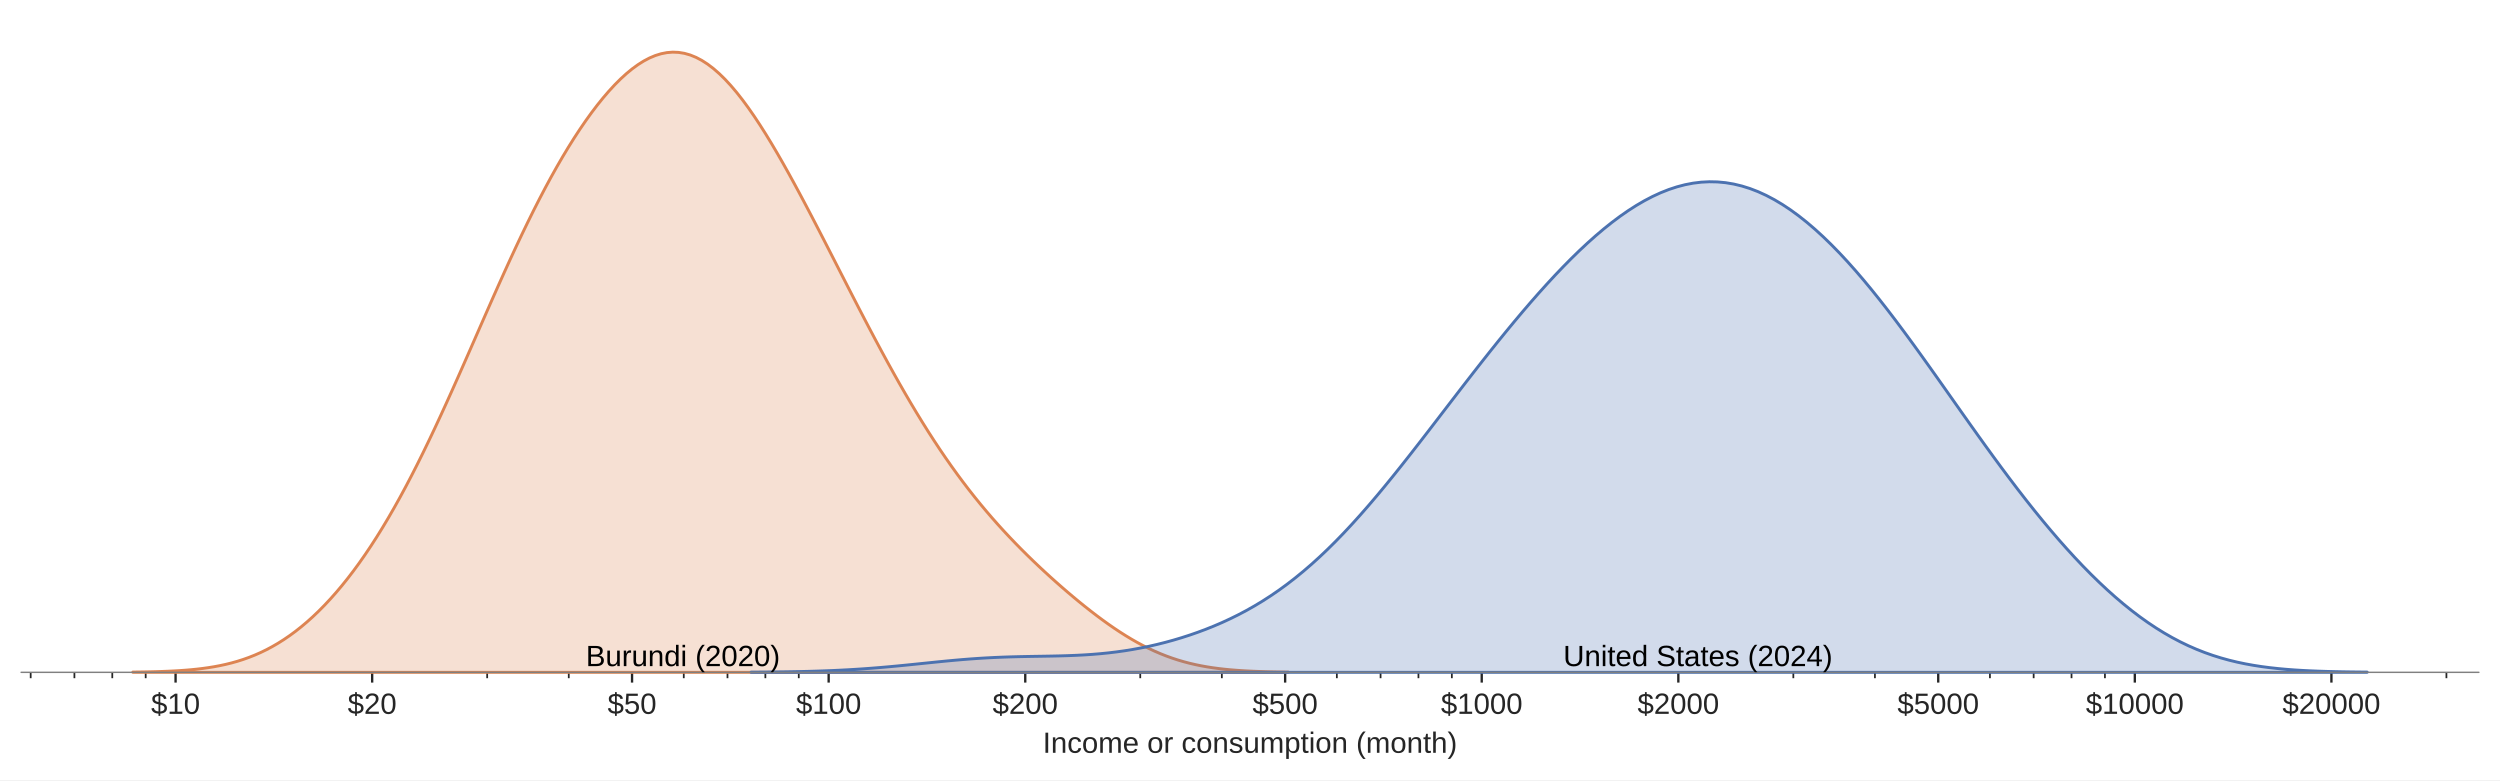
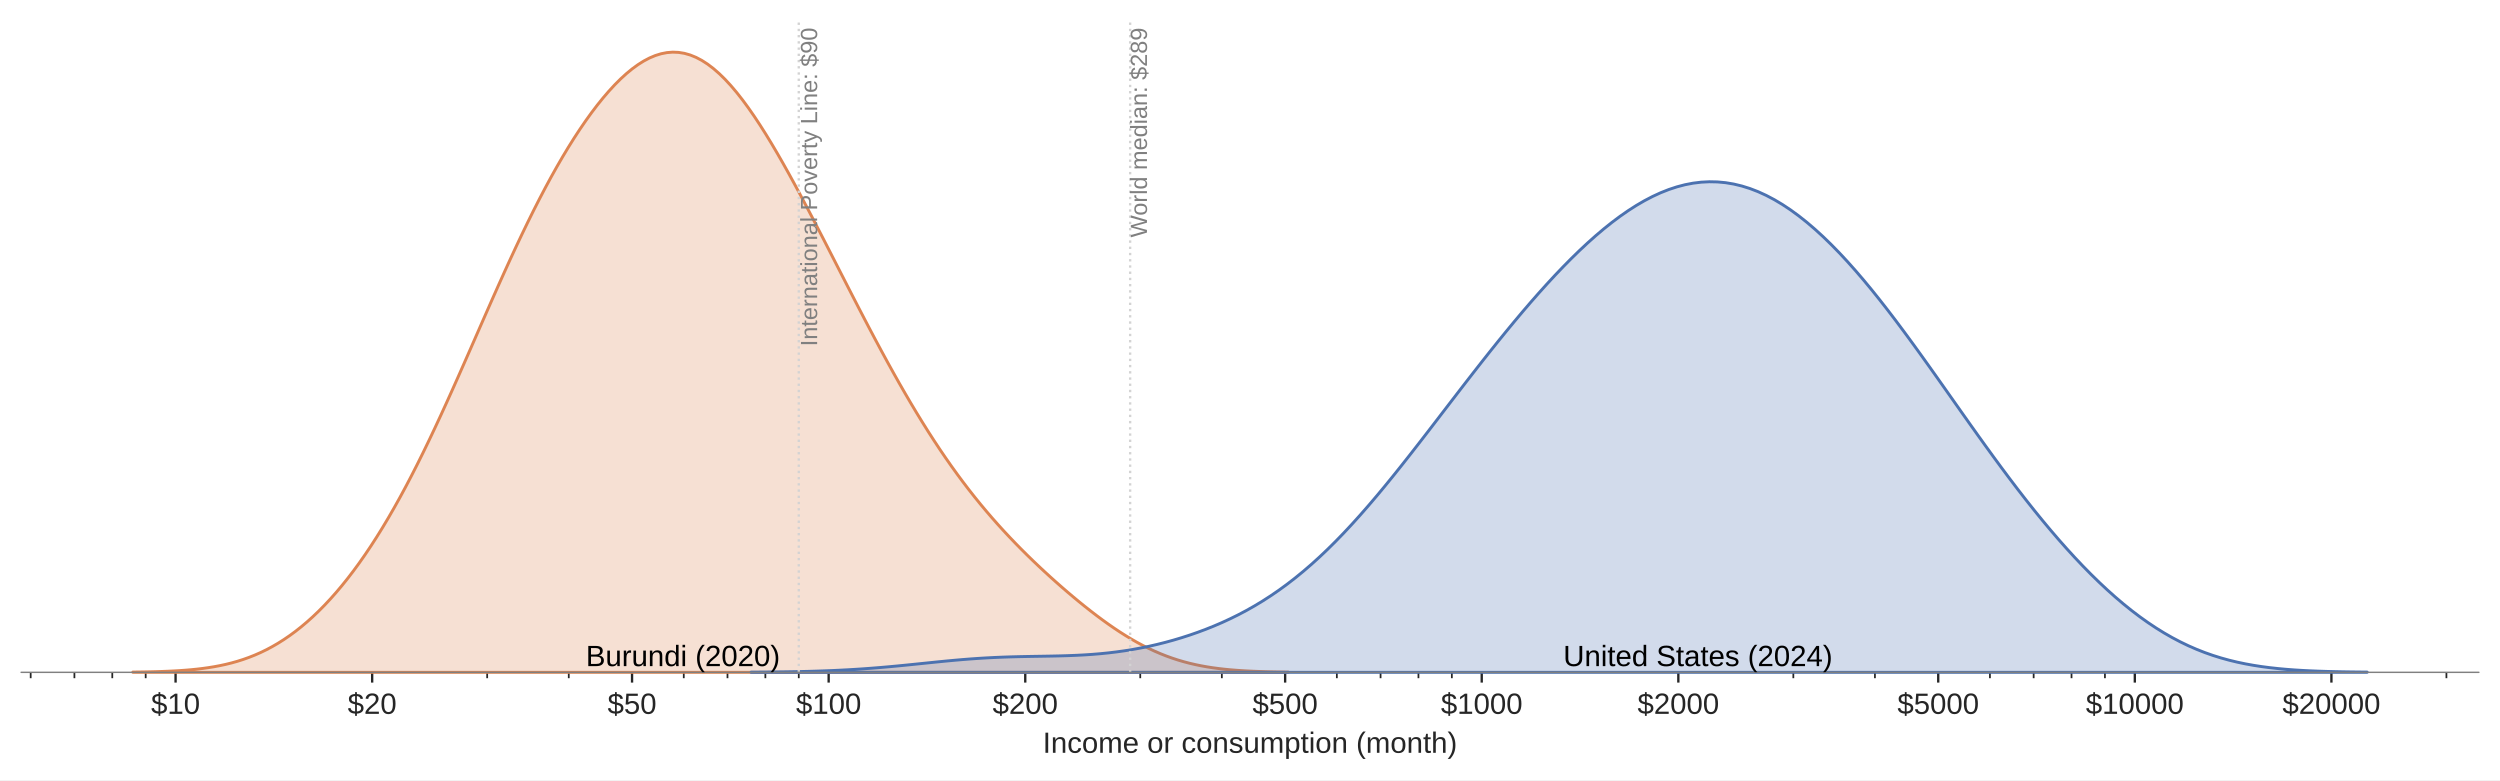
<svg xmlns="http://www.w3.org/2000/svg" xmlns:xlink="http://www.w3.org/1999/xlink" width="851.4pt" height="265.69pt" viewBox="0 0 851.4 265.69" version="1.1">
  <defs>
    <style type="text/css">*{stroke-linejoin: round; stroke-linecap: butt}</style>
  </defs>
  <g id="figure_1">
    <g id="patch_1">
      <path d="M 0 265.69  L 851.4 265.69  L 851.4 0  L 0 0  z " style="fill: #ffffff" />
    </g>
    <g id="axes_1">
      <g id="patch_2">
        <path d="M 7.2 228.96  L 844.2 228.96  L 844.2 7.2  L 7.2 7.2  z " style="fill: #ffffff" />
      </g>
      <g id="matplotlib.axis_1">
        <g id="xtick_1">
          <g id="line2d_1">
            <defs>
-               <path id="md39ff941b6" d="M 0 0  L 0 3.5  " style="stroke: #262626; stroke-width: 0.8" />
+               <path id="m58063a7d29" d="M 0 0  L 0 3.5  " style="stroke: #262626; stroke-width: 0.8" />
            </defs>
            <g>
-               <use xlink:href="#md39ff941b6" x="59.793" y="228.96" style="fill: #262626; stroke: #262626; stroke-width: 0.8" />
+               <use xlink:href="#m58063a7d29" x="59.793" y="228.96" style="fill: #262626; stroke: #262626; stroke-width: 0.8" />
            </g>
          </g>
          <g id="text_1">
            <text style="font-size: 10px; font-family: 'Arial', 'DejaVu Sans', 'Liberation Sans', 'Bitstream Vera Sans', sans-serif; text-anchor: middle; fill: #262626" x="59.793" y="243.118" transform="rotate(-0 59.79283 243.1178)">$10</text>
          </g>
        </g>
        <g id="xtick_2">
          <g id="line2d_2">
            <g>
-               <use xlink:href="#md39ff941b6" x="126.746" y="228.96" style="fill: #262626; stroke: #262626; stroke-width: 0.8" />
+               <use xlink:href="#m58063a7d29" x="126.746" y="228.96" style="fill: #262626; stroke: #262626; stroke-width: 0.8" />
            </g>
          </g>
          <g id="text_2">
            <text style="font-size: 10px; font-family: 'Arial', 'DejaVu Sans', 'Liberation Sans', 'Bitstream Vera Sans', sans-serif; text-anchor: middle; fill: #262626" x="126.746" y="243.118" transform="rotate(-0 126.746 243.1178)">$20</text>
          </g>
        </g>
        <g id="xtick_3">
          <g id="line2d_3">
            <g>
-               <use xlink:href="#md39ff941b6" x="215.253" y="228.96" style="fill: #262626; stroke: #262626; stroke-width: 0.8" />
+               <use xlink:href="#m58063a7d29" x="215.253" y="228.96" style="fill: #262626; stroke: #262626; stroke-width: 0.8" />
            </g>
          </g>
          <g id="text_3">
            <text style="font-size: 10px; font-family: 'Arial', 'DejaVu Sans', 'Liberation Sans', 'Bitstream Vera Sans', sans-serif; text-anchor: middle; fill: #262626" x="215.253" y="243.118" transform="rotate(-0 215.2532 243.1178)">$50</text>
          </g>
        </g>
        <g id="xtick_4">
          <g id="line2d_4">
            <g>
-               <use xlink:href="#md39ff941b6" x="282.206" y="228.96" style="fill: #262626; stroke: #262626; stroke-width: 0.8" />
+               <use xlink:href="#m58063a7d29" x="282.206" y="228.96" style="fill: #262626; stroke: #262626; stroke-width: 0.8" />
            </g>
          </g>
          <g id="text_4">
            <text style="font-size: 10px; font-family: 'Arial', 'DejaVu Sans', 'Liberation Sans', 'Bitstream Vera Sans', sans-serif; text-anchor: middle; fill: #262626" x="282.206" y="243.118" transform="rotate(-0 282.2064 243.1178)">$100</text>
          </g>
        </g>
        <g id="xtick_5">
          <g id="line2d_5">
            <g>
-               <use xlink:href="#md39ff941b6" x="349.16" y="228.96" style="fill: #262626; stroke: #262626; stroke-width: 0.8" />
+               <use xlink:href="#m58063a7d29" x="349.16" y="228.96" style="fill: #262626; stroke: #262626; stroke-width: 0.8" />
            </g>
          </g>
          <g id="text_5">
            <text style="font-size: 10px; font-family: 'Arial', 'DejaVu Sans', 'Liberation Sans', 'Bitstream Vera Sans', sans-serif; text-anchor: middle; fill: #262626" x="349.16" y="243.118" transform="rotate(-0 349.1595 243.1178)">$200</text>
          </g>
        </g>
        <g id="xtick_6">
          <g id="line2d_6">
            <g>
-               <use xlink:href="#md39ff941b6" x="437.667" y="228.96" style="fill: #262626; stroke: #262626; stroke-width: 0.8" />
+               <use xlink:href="#m58063a7d29" x="437.667" y="228.96" style="fill: #262626; stroke: #262626; stroke-width: 0.8" />
            </g>
          </g>
          <g id="text_6">
            <text style="font-size: 10px; font-family: 'Arial', 'DejaVu Sans', 'Liberation Sans', 'Bitstream Vera Sans', sans-serif; text-anchor: middle; fill: #262626" x="437.667" y="243.118" transform="rotate(-0 437.6668 243.1178)">$500</text>
          </g>
        </g>
        <g id="xtick_7">
          <g id="line2d_7">
            <g>
-               <use xlink:href="#md39ff941b6" x="504.62" y="228.96" style="fill: #262626; stroke: #262626; stroke-width: 0.8" />
+               <use xlink:href="#m58063a7d29" x="504.62" y="228.96" style="fill: #262626; stroke: #262626; stroke-width: 0.8" />
            </g>
          </g>
          <g id="text_7">
            <text style="font-size: 10px; font-family: 'Arial', 'DejaVu Sans', 'Liberation Sans', 'Bitstream Vera Sans', sans-serif; text-anchor: middle; fill: #262626" x="504.62" y="243.118" transform="rotate(-0 504.6199 243.1178)">$1000</text>
          </g>
        </g>
        <g id="xtick_8">
          <g id="line2d_8">
            <g>
-               <use xlink:href="#md39ff941b6" x="571.573" y="228.96" style="fill: #262626; stroke: #262626; stroke-width: 0.8" />
+               <use xlink:href="#m58063a7d29" x="571.573" y="228.96" style="fill: #262626; stroke: #262626; stroke-width: 0.8" />
            </g>
          </g>
          <g id="text_8">
            <text style="font-size: 10px; font-family: 'Arial', 'DejaVu Sans', 'Liberation Sans', 'Bitstream Vera Sans', sans-serif; text-anchor: middle; fill: #262626" x="571.573" y="243.118" transform="rotate(-0 571.5731 243.1178)">$2000</text>
          </g>
        </g>
        <g id="xtick_9">
          <g id="line2d_9">
            <g>
-               <use xlink:href="#md39ff941b6" x="660.08" y="228.96" style="fill: #262626; stroke: #262626; stroke-width: 0.8" />
+               <use xlink:href="#m58063a7d29" x="660.08" y="228.96" style="fill: #262626; stroke: #262626; stroke-width: 0.8" />
            </g>
          </g>
          <g id="text_9">
            <text style="font-size: 10px; font-family: 'Arial', 'DejaVu Sans', 'Liberation Sans', 'Bitstream Vera Sans', sans-serif; text-anchor: middle; fill: #262626" x="660.08" y="243.118" transform="rotate(-0 660.0803 243.1178)">$5000</text>
          </g>
        </g>
        <g id="xtick_10">
          <g id="line2d_10">
            <g>
-               <use xlink:href="#md39ff941b6" x="727.033" y="228.96" style="fill: #262626; stroke: #262626; stroke-width: 0.8" />
+               <use xlink:href="#m58063a7d29" x="727.033" y="228.96" style="fill: #262626; stroke: #262626; stroke-width: 0.8" />
            </g>
          </g>
          <g id="text_10">
            <text style="font-size: 10px; font-family: 'Arial', 'DejaVu Sans', 'Liberation Sans', 'Bitstream Vera Sans', sans-serif; text-anchor: middle; fill: #262626" x="727.033" y="243.118" transform="rotate(-0 727.0335 243.1178)">$10000</text>
          </g>
        </g>
        <g id="xtick_11">
          <g id="line2d_11">
            <g>
-               <use xlink:href="#md39ff941b6" x="793.987" y="228.96" style="fill: #262626; stroke: #262626; stroke-width: 0.8" />
+               <use xlink:href="#m58063a7d29" x="793.987" y="228.96" style="fill: #262626; stroke: #262626; stroke-width: 0.8" />
            </g>
          </g>
          <g id="text_11">
            <text style="font-size: 10px; font-family: 'Arial', 'DejaVu Sans', 'Liberation Sans', 'Bitstream Vera Sans', sans-serif; text-anchor: middle; fill: #262626" x="793.987" y="243.118" transform="rotate(-0 793.9866 243.1178)">$20000</text>
          </g>
        </g>
        <g id="xtick_12">
          <g id="line2d_12">
            <defs>
-               <path id="mc17fba35e1" d="M 0 0  L 0 2  " style="stroke: #262626; stroke-width: 0.6" />
+               <path id="m26f37b3f84" d="M 0 0  L 0 2  " style="stroke: #262626; stroke-width: 0.6" />
            </defs>
            <g>
-               <use xlink:href="#mc17fba35e1" x="10.451" y="228.96" style="fill: #262626; stroke: #262626; stroke-width: 0.6" />
+               <use xlink:href="#m26f37b3f84" x="10.451" y="228.96" style="fill: #262626; stroke: #262626; stroke-width: 0.6" />
            </g>
          </g>
        </g>
        <g id="xtick_13">
          <g id="line2d_13">
            <g>
-               <use xlink:href="#mc17fba35e1" x="25.341" y="228.96" style="fill: #262626; stroke: #262626; stroke-width: 0.6" />
+               <use xlink:href="#m26f37b3f84" x="25.341" y="228.96" style="fill: #262626; stroke: #262626; stroke-width: 0.6" />
            </g>
          </g>
        </g>
        <g id="xtick_14">
          <g id="line2d_14">
            <g>
-               <use xlink:href="#mc17fba35e1" x="38.239" y="228.96" style="fill: #262626; stroke: #262626; stroke-width: 0.6" />
+               <use xlink:href="#m26f37b3f84" x="38.239" y="228.96" style="fill: #262626; stroke: #262626; stroke-width: 0.6" />
            </g>
          </g>
        </g>
        <g id="xtick_15">
          <g id="line2d_15">
            <g>
-               <use xlink:href="#mc17fba35e1" x="49.616" y="228.96" style="fill: #262626; stroke: #262626; stroke-width: 0.6" />
+               <use xlink:href="#m26f37b3f84" x="49.616" y="228.96" style="fill: #262626; stroke: #262626; stroke-width: 0.6" />
            </g>
          </g>
        </g>
        <g id="xtick_16">
          <g id="line2d_16">
            <g>
-               <use xlink:href="#mc17fba35e1" x="165.911" y="228.96" style="fill: #262626; stroke: #262626; stroke-width: 0.6" />
+               <use xlink:href="#m26f37b3f84" x="165.911" y="228.96" style="fill: #262626; stroke: #262626; stroke-width: 0.6" />
            </g>
          </g>
        </g>
        <g id="xtick_17">
          <g id="line2d_17">
            <g>
-               <use xlink:href="#mc17fba35e1" x="193.699" y="228.96" style="fill: #262626; stroke: #262626; stroke-width: 0.6" />
+               <use xlink:href="#m26f37b3f84" x="193.699" y="228.96" style="fill: #262626; stroke: #262626; stroke-width: 0.6" />
            </g>
          </g>
        </g>
        <g id="xtick_18">
          <g id="line2d_18">
            <g>
-               <use xlink:href="#mc17fba35e1" x="232.864" y="228.96" style="fill: #262626; stroke: #262626; stroke-width: 0.6" />
+               <use xlink:href="#m26f37b3f84" x="232.864" y="228.96" style="fill: #262626; stroke: #262626; stroke-width: 0.6" />
            </g>
          </g>
        </g>
        <g id="xtick_19">
          <g id="line2d_19">
            <g>
-               <use xlink:href="#mc17fba35e1" x="247.754" y="228.96" style="fill: #262626; stroke: #262626; stroke-width: 0.6" />
+               <use xlink:href="#m26f37b3f84" x="247.754" y="228.96" style="fill: #262626; stroke: #262626; stroke-width: 0.6" />
            </g>
          </g>
        </g>
        <g id="xtick_20">
          <g id="line2d_20">
            <g>
-               <use xlink:href="#mc17fba35e1" x="260.652" y="228.96" style="fill: #262626; stroke: #262626; stroke-width: 0.6" />
+               <use xlink:href="#m26f37b3f84" x="260.652" y="228.96" style="fill: #262626; stroke: #262626; stroke-width: 0.6" />
            </g>
          </g>
        </g>
        <g id="xtick_21">
          <g id="line2d_21">
            <g>
-               <use xlink:href="#mc17fba35e1" x="272.029" y="228.96" style="fill: #262626; stroke: #262626; stroke-width: 0.6" />
+               <use xlink:href="#m26f37b3f84" x="272.029" y="228.96" style="fill: #262626; stroke: #262626; stroke-width: 0.6" />
            </g>
          </g>
        </g>
        <g id="xtick_22">
          <g id="line2d_22">
            <g>
-               <use xlink:href="#mc17fba35e1" x="388.325" y="228.96" style="fill: #262626; stroke: #262626; stroke-width: 0.6" />
+               <use xlink:href="#m26f37b3f84" x="388.325" y="228.96" style="fill: #262626; stroke: #262626; stroke-width: 0.6" />
            </g>
          </g>
        </g>
        <g id="xtick_23">
          <g id="line2d_23">
            <g>
-               <use xlink:href="#mc17fba35e1" x="416.113" y="228.96" style="fill: #262626; stroke: #262626; stroke-width: 0.6" />
+               <use xlink:href="#m26f37b3f84" x="416.113" y="228.96" style="fill: #262626; stroke: #262626; stroke-width: 0.6" />
            </g>
          </g>
        </g>
        <g id="xtick_24">
          <g id="line2d_24">
            <g>
-               <use xlink:href="#mc17fba35e1" x="455.278" y="228.96" style="fill: #262626; stroke: #262626; stroke-width: 0.6" />
+               <use xlink:href="#m26f37b3f84" x="455.278" y="228.96" style="fill: #262626; stroke: #262626; stroke-width: 0.6" />
            </g>
          </g>
        </g>
        <g id="xtick_25">
          <g id="line2d_25">
            <g>
-               <use xlink:href="#mc17fba35e1" x="470.168" y="228.96" style="fill: #262626; stroke: #262626; stroke-width: 0.6" />
+               <use xlink:href="#m26f37b3f84" x="470.168" y="228.96" style="fill: #262626; stroke: #262626; stroke-width: 0.6" />
            </g>
          </g>
        </g>
        <g id="xtick_26">
          <g id="line2d_26">
            <g>
-               <use xlink:href="#mc17fba35e1" x="483.066" y="228.96" style="fill: #262626; stroke: #262626; stroke-width: 0.6" />
+               <use xlink:href="#m26f37b3f84" x="483.066" y="228.96" style="fill: #262626; stroke: #262626; stroke-width: 0.6" />
            </g>
          </g>
        </g>
        <g id="xtick_27">
          <g id="line2d_27">
            <g>
-               <use xlink:href="#mc17fba35e1" x="494.443" y="228.96" style="fill: #262626; stroke: #262626; stroke-width: 0.6" />
+               <use xlink:href="#m26f37b3f84" x="494.443" y="228.96" style="fill: #262626; stroke: #262626; stroke-width: 0.6" />
            </g>
          </g>
        </g>
        <g id="xtick_28">
          <g id="line2d_28">
            <g>
-               <use xlink:href="#mc17fba35e1" x="610.738" y="228.96" style="fill: #262626; stroke: #262626; stroke-width: 0.6" />
+               <use xlink:href="#m26f37b3f84" x="610.738" y="228.96" style="fill: #262626; stroke: #262626; stroke-width: 0.6" />
            </g>
          </g>
        </g>
        <g id="xtick_29">
          <g id="line2d_29">
            <g>
-               <use xlink:href="#mc17fba35e1" x="638.526" y="228.96" style="fill: #262626; stroke: #262626; stroke-width: 0.6" />
+               <use xlink:href="#m26f37b3f84" x="638.526" y="228.96" style="fill: #262626; stroke: #262626; stroke-width: 0.6" />
            </g>
          </g>
        </g>
        <g id="xtick_30">
          <g id="line2d_30">
            <g>
-               <use xlink:href="#mc17fba35e1" x="677.691" y="228.96" style="fill: #262626; stroke: #262626; stroke-width: 0.6" />
+               <use xlink:href="#m26f37b3f84" x="677.691" y="228.96" style="fill: #262626; stroke: #262626; stroke-width: 0.6" />
            </g>
          </g>
        </g>
        <g id="xtick_31">
          <g id="line2d_31">
            <g>
-               <use xlink:href="#mc17fba35e1" x="692.581" y="228.96" style="fill: #262626; stroke: #262626; stroke-width: 0.6" />
+               <use xlink:href="#m26f37b3f84" x="692.581" y="228.96" style="fill: #262626; stroke: #262626; stroke-width: 0.6" />
            </g>
          </g>
        </g>
        <g id="xtick_32">
          <g id="line2d_32">
            <g>
-               <use xlink:href="#mc17fba35e1" x="705.479" y="228.96" style="fill: #262626; stroke: #262626; stroke-width: 0.6" />
+               <use xlink:href="#m26f37b3f84" x="705.479" y="228.96" style="fill: #262626; stroke: #262626; stroke-width: 0.6" />
            </g>
          </g>
        </g>
        <g id="xtick_33">
          <g id="line2d_33">
            <g>
-               <use xlink:href="#mc17fba35e1" x="716.856" y="228.96" style="fill: #262626; stroke: #262626; stroke-width: 0.6" />
+               <use xlink:href="#m26f37b3f84" x="716.856" y="228.96" style="fill: #262626; stroke: #262626; stroke-width: 0.6" />
            </g>
          </g>
        </g>
        <g id="xtick_34">
          <g id="line2d_34">
            <g>
-               <use xlink:href="#mc17fba35e1" x="833.152" y="228.96" style="fill: #262626; stroke: #262626; stroke-width: 0.6" />
+               <use xlink:href="#m26f37b3f84" x="833.152" y="228.96" style="fill: #262626; stroke: #262626; stroke-width: 0.6" />
            </g>
          </g>
        </g>
        <g id="text_12">
          <text style="font-size: 10px; font-family: 'Arial', 'DejaVu Sans', 'Liberation Sans', 'Bitstream Vera Sans', sans-serif; text-anchor: middle; fill: #262626" x="425.7" y="256.385" transform="rotate(-0 425.7 256.385)">Income or consumption (month)</text>
        </g>
      </g>
      <g id="matplotlib.axis_2" />
      <g id="FillBetweenPolyCollection_1">
        <defs>
-           <path id="mf35306da9b" d="M 45.245 -36.808  L 45.245 -36.73  L 47.223 -36.73  L 49.2 -36.73  L 51.177 -36.73  L 53.154 -36.73  L 55.131 -36.73  L 57.109 -36.73  L 59.086 -36.73  L 61.063 -36.73  L 63.04 -36.73  L 65.017 -36.73  L 66.995 -36.73  L 68.972 -36.73  L 70.949 -36.73  L 72.926 -36.73  L 74.903 -36.73  L 76.881 -36.73  L 78.858 -36.73  L 80.835 -36.73  L 82.812 -36.73  L 84.789 -36.73  L 86.767 -36.73  L 88.744 -36.73  L 90.721 -36.73  L 92.698 -36.73  L 94.675 -36.73  L 96.653 -36.73  L 98.63 -36.73  L 100.607 -36.73  L 102.584 -36.73  L 104.561 -36.73  L 106.539 -36.73  L 108.516 -36.73  L 110.493 -36.73  L 112.47 -36.73  L 114.447 -36.73  L 116.425 -36.73  L 118.402 -36.73  L 120.379 -36.73  L 122.356 -36.73  L 124.333 -36.73  L 126.311 -36.73  L 128.288 -36.73  L 130.265 -36.73  L 132.242 -36.73  L 134.219 -36.73  L 136.197 -36.73  L 138.174 -36.73  L 140.151 -36.73  L 142.128 -36.73  L 144.105 -36.73  L 146.082 -36.73  L 148.06 -36.73  L 150.037 -36.73  L 152.014 -36.73  L 153.991 -36.73  L 155.968 -36.73  L 157.946 -36.73  L 159.923 -36.73  L 161.9 -36.73  L 163.877 -36.73  L 165.854 -36.73  L 167.832 -36.73  L 169.809 -36.73  L 171.786 -36.73  L 173.763 -36.73  L 175.74 -36.73  L 177.718 -36.73  L 179.695 -36.73  L 181.672 -36.73  L 183.649 -36.73  L 185.626 -36.73  L 187.604 -36.73  L 189.581 -36.73  L 191.558 -36.73  L 193.535 -36.73  L 195.512 -36.73  L 197.49 -36.73  L 199.467 -36.73  L 201.444 -36.73  L 203.421 -36.73  L 205.398 -36.73  L 207.376 -36.73  L 209.353 -36.73  L 211.33 -36.73  L 213.307 -36.73  L 215.284 -36.73  L 217.262 -36.73  L 219.239 -36.73  L 221.216 -36.73  L 223.193 -36.73  L 225.17 -36.73  L 227.148 -36.73  L 229.125 -36.73  L 231.102 -36.73  L 233.079 -36.73  L 235.056 -36.73  L 237.034 -36.73  L 239.011 -36.73  L 240.988 -36.73  L 242.965 -36.73  L 244.942 -36.73  L 246.92 -36.73  L 248.897 -36.73  L 250.874 -36.73  L 252.851 -36.73  L 254.828 -36.73  L 256.806 -36.73  L 258.783 -36.73  L 260.76 -36.73  L 262.737 -36.73  L 264.714 -36.73  L 266.692 -36.73  L 268.669 -36.73  L 270.646 -36.73  L 272.623 -36.73  L 274.6 -36.73  L 276.577 -36.73  L 278.555 -36.73  L 280.532 -36.73  L 282.509 -36.73  L 284.486 -36.73  L 286.463 -36.73  L 288.441 -36.73  L 290.418 -36.73  L 292.395 -36.73  L 294.372 -36.73  L 296.349 -36.73  L 298.327 -36.73  L 300.304 -36.73  L 302.281 -36.73  L 304.258 -36.73  L 306.235 -36.73  L 308.213 -36.73  L 310.19 -36.73  L 312.167 -36.73  L 314.144 -36.73  L 316.121 -36.73  L 318.099 -36.73  L 320.076 -36.73  L 322.053 -36.73  L 324.03 -36.73  L 326.007 -36.73  L 327.985 -36.73  L 329.962 -36.73  L 331.939 -36.73  L 333.916 -36.73  L 335.893 -36.73  L 337.871 -36.73  L 339.848 -36.73  L 341.825 -36.73  L 343.802 -36.73  L 345.779 -36.73  L 347.757 -36.73  L 349.734 -36.73  L 351.711 -36.73  L 353.688 -36.73  L 355.665 -36.73  L 357.643 -36.73  L 359.62 -36.73  L 361.597 -36.73  L 363.574 -36.73  L 365.551 -36.73  L 367.529 -36.73  L 369.506 -36.73  L 371.483 -36.73  L 373.46 -36.73  L 375.437 -36.73  L 377.415 -36.73  L 379.392 -36.73  L 381.369 -36.73  L 383.346 -36.73  L 385.323 -36.73  L 387.301 -36.73  L 389.278 -36.73  L 391.255 -36.73  L 393.232 -36.73  L 395.209 -36.73  L 397.187 -36.73  L 399.164 -36.73  L 401.141 -36.73  L 403.118 -36.73  L 405.095 -36.73  L 407.072 -36.73  L 409.05 -36.73  L 411.027 -36.73  L 413.004 -36.73  L 414.981 -36.73  L 416.958 -36.73  L 418.936 -36.73  L 420.913 -36.73  L 422.89 -36.73  L 424.867 -36.73  L 426.844 -36.73  L 428.822 -36.73  L 430.799 -36.73  L 432.776 -36.73  L 434.753 -36.73  L 436.73 -36.73  L 438.708 -36.73  L 438.708 -36.808  L 438.708 -36.808  L 436.73 -36.832  L 434.753 -36.864  L 432.776 -36.903  L 430.799 -36.953  L 428.822 -37.014  L 426.844 -37.09  L 424.867 -37.183  L 422.89 -37.296  L 420.913 -37.433  L 418.936 -37.595  L 416.958 -37.789  L 414.981 -38.017  L 413.004 -38.283  L 411.027 -38.592  L 409.05 -38.949  L 407.072 -39.356  L 405.095 -39.818  L 403.118 -40.339  L 401.141 -40.921  L 399.164 -41.569  L 397.187 -42.283  L 395.209 -43.067  L 393.232 -43.92  L 391.255 -44.843  L 389.278 -45.836  L 387.301 -46.898  L 385.323 -48.027  L 383.346 -49.221  L 381.369 -50.477  L 379.392 -51.792  L 377.415 -53.162  L 375.437 -54.585  L 373.46 -56.057  L 371.483 -57.573  L 369.506 -59.133  L 367.529 -60.732  L 365.551 -62.368  L 363.574 -64.04  L 361.597 -65.747  L 359.62 -67.487  L 357.643 -69.262  L 355.665 -71.072  L 353.688 -72.918  L 351.711 -74.802  L 349.734 -76.727  L 347.757 -78.696  L 345.779 -80.71  L 343.802 -82.775  L 341.825 -84.893  L 339.848 -87.068  L 337.871 -89.303  L 335.893 -91.603  L 333.916 -93.97  L 331.939 -96.407  L 329.962 -98.918  L 327.985 -101.505  L 326.007 -104.17  L 324.03 -106.915  L 322.053 -109.74  L 320.076 -112.647  L 318.099 -115.636  L 316.121 -118.706  L 314.144 -121.856  L 312.167 -125.084  L 310.19 -128.389  L 308.213 -131.767  L 306.235 -135.216  L 304.258 -138.73  L 302.281 -142.307  L 300.304 -145.941  L 298.327 -149.626  L 296.349 -153.358  L 294.372 -157.129  L 292.395 -160.934  L 290.418 -164.766  L 288.441 -168.617  L 286.463 -172.481  L 284.486 -176.35  L 282.509 -180.216  L 280.532 -184.07  L 278.555 -187.906  L 276.577 -191.715  L 274.6 -195.487  L 272.623 -199.213  L 270.646 -202.885  L 268.669 -206.492  L 266.692 -210.024  L 264.714 -213.47  L 262.737 -216.818  L 260.76 -220.059  L 258.783 -223.179  L 256.806 -226.166  L 254.828 -229.008  L 252.851 -231.692  L 250.874 -234.207  L 248.897 -236.541  L 246.92 -238.681  L 244.942 -240.618  L 242.965 -242.342  L 240.988 -243.845  L 239.011 -245.119  L 237.034 -246.159  L 235.056 -246.962  L 233.079 -247.524  L 231.102 -247.846  L 229.125 -247.93  L 227.148 -247.777  L 225.17 -247.392  L 223.193 -246.782  L 221.216 -245.952  L 219.239 -244.91  L 217.262 -243.664  L 215.284 -242.223  L 213.307 -240.594  L 211.33 -238.787  L 209.353 -236.807  L 207.376 -234.663  L 205.398 -232.361  L 203.421 -229.907  L 201.444 -227.305  L 199.467 -224.559  L 197.49 -221.673  L 195.512 -218.651  L 193.535 -215.494  L 191.558 -212.206  L 189.581 -208.789  L 187.604 -205.248  L 185.626 -201.585  L 183.649 -197.805  L 181.672 -193.913  L 179.695 -189.916  L 177.718 -185.821  L 175.74 -181.636  L 173.763 -177.37  L 171.786 -173.033  L 169.809 -168.636  L 167.832 -164.192  L 165.854 -159.711  L 163.877 -155.207  L 161.9 -150.692  L 159.923 -146.179  L 157.946 -141.681  L 155.968 -137.209  L 153.991 -132.777  L 152.014 -128.395  L 150.037 -124.075  L 148.06 -119.825  L 146.082 -115.656  L 144.105 -111.576  L 142.128 -107.591  L 140.151 -103.709  L 138.174 -99.935  L 136.197 -96.272  L 134.219 -92.725  L 132.242 -89.297  L 130.265 -85.989  L 128.288 -82.802  L 126.311 -79.737  L 124.333 -76.795  L 122.356 -73.974  L 120.379 -71.274  L 118.402 -68.694  L 116.425 -66.233  L 114.447 -63.889  L 112.47 -61.662  L 110.493 -59.549  L 108.516 -57.551  L 106.539 -55.664  L 104.561 -53.889  L 102.584 -52.223  L 100.607 -50.664  L 98.63 -49.212  L 96.653 -47.864  L 94.675 -46.617  L 92.698 -45.47  L 90.721 -44.418  L 88.744 -43.46  L 86.767 -42.591  L 84.789 -41.807  L 82.812 -41.104  L 80.835 -40.478  L 78.858 -39.922  L 76.881 -39.433  L 74.903 -39.006  L 72.926 -38.634  L 70.949 -38.313  L 68.972 -38.037  L 66.995 -37.803  L 65.017 -37.605  L 63.04 -37.439  L 61.063 -37.3  L 59.086 -37.186  L 57.109 -37.092  L 55.131 -37.015  L 53.154 -36.953  L 51.177 -36.903  L 49.2 -36.864  L 47.223 -36.832  L 45.245 -36.808  z " style="stroke: #dd8452" />
+           <path id="me27d1e9837" d="M 45.245 -36.808  L 45.245 -36.73  L 47.223 -36.73  L 49.2 -36.73  L 51.177 -36.73  L 53.154 -36.73  L 55.131 -36.73  L 57.109 -36.73  L 59.086 -36.73  L 61.063 -36.73  L 63.04 -36.73  L 65.017 -36.73  L 66.995 -36.73  L 68.972 -36.73  L 70.949 -36.73  L 72.926 -36.73  L 74.903 -36.73  L 76.881 -36.73  L 78.858 -36.73  L 80.835 -36.73  L 82.812 -36.73  L 84.789 -36.73  L 86.767 -36.73  L 88.744 -36.73  L 90.721 -36.73  L 92.698 -36.73  L 94.675 -36.73  L 96.653 -36.73  L 98.63 -36.73  L 100.607 -36.73  L 102.584 -36.73  L 104.561 -36.73  L 106.539 -36.73  L 108.516 -36.73  L 110.493 -36.73  L 112.47 -36.73  L 114.447 -36.73  L 116.425 -36.73  L 118.402 -36.73  L 120.379 -36.73  L 122.356 -36.73  L 124.333 -36.73  L 126.311 -36.73  L 128.288 -36.73  L 130.265 -36.73  L 132.242 -36.73  L 134.219 -36.73  L 136.197 -36.73  L 138.174 -36.73  L 140.151 -36.73  L 142.128 -36.73  L 144.105 -36.73  L 146.082 -36.73  L 148.06 -36.73  L 150.037 -36.73  L 152.014 -36.73  L 153.991 -36.73  L 155.968 -36.73  L 157.946 -36.73  L 159.923 -36.73  L 161.9 -36.73  L 163.877 -36.73  L 165.854 -36.73  L 167.832 -36.73  L 169.809 -36.73  L 171.786 -36.73  L 173.763 -36.73  L 175.74 -36.73  L 177.718 -36.73  L 179.695 -36.73  L 181.672 -36.73  L 183.649 -36.73  L 185.626 -36.73  L 187.604 -36.73  L 189.581 -36.73  L 191.558 -36.73  L 193.535 -36.73  L 195.512 -36.73  L 197.49 -36.73  L 199.467 -36.73  L 201.444 -36.73  L 203.421 -36.73  L 205.398 -36.73  L 207.376 -36.73  L 209.353 -36.73  L 211.33 -36.73  L 213.307 -36.73  L 215.284 -36.73  L 217.262 -36.73  L 219.239 -36.73  L 221.216 -36.73  L 223.193 -36.73  L 225.17 -36.73  L 227.148 -36.73  L 229.125 -36.73  L 231.102 -36.73  L 233.079 -36.73  L 235.056 -36.73  L 237.034 -36.73  L 239.011 -36.73  L 240.988 -36.73  L 242.965 -36.73  L 244.942 -36.73  L 246.92 -36.73  L 248.897 -36.73  L 250.874 -36.73  L 252.851 -36.73  L 254.828 -36.73  L 256.806 -36.73  L 258.783 -36.73  L 260.76 -36.73  L 262.737 -36.73  L 264.714 -36.73  L 266.692 -36.73  L 268.669 -36.73  L 270.646 -36.73  L 272.623 -36.73  L 274.6 -36.73  L 276.577 -36.73  L 278.555 -36.73  L 280.532 -36.73  L 282.509 -36.73  L 284.486 -36.73  L 286.463 -36.73  L 288.441 -36.73  L 290.418 -36.73  L 292.395 -36.73  L 294.372 -36.73  L 296.349 -36.73  L 298.327 -36.73  L 300.304 -36.73  L 302.281 -36.73  L 304.258 -36.73  L 306.235 -36.73  L 308.213 -36.73  L 310.19 -36.73  L 312.167 -36.73  L 314.144 -36.73  L 316.121 -36.73  L 318.099 -36.73  L 320.076 -36.73  L 322.053 -36.73  L 324.03 -36.73  L 326.007 -36.73  L 327.985 -36.73  L 329.962 -36.73  L 331.939 -36.73  L 333.916 -36.73  L 335.893 -36.73  L 337.871 -36.73  L 339.848 -36.73  L 341.825 -36.73  L 343.802 -36.73  L 345.779 -36.73  L 347.757 -36.73  L 349.734 -36.73  L 351.711 -36.73  L 353.688 -36.73  L 355.665 -36.73  L 357.643 -36.73  L 359.62 -36.73  L 361.597 -36.73  L 363.574 -36.73  L 365.551 -36.73  L 367.529 -36.73  L 369.506 -36.73  L 371.483 -36.73  L 373.46 -36.73  L 375.437 -36.73  L 377.415 -36.73  L 379.392 -36.73  L 381.369 -36.73  L 383.346 -36.73  L 385.323 -36.73  L 387.301 -36.73  L 389.278 -36.73  L 391.255 -36.73  L 393.232 -36.73  L 395.209 -36.73  L 397.187 -36.73  L 399.164 -36.73  L 401.141 -36.73  L 403.118 -36.73  L 405.095 -36.73  L 407.072 -36.73  L 409.05 -36.73  L 411.027 -36.73  L 413.004 -36.73  L 414.981 -36.73  L 416.958 -36.73  L 418.936 -36.73  L 420.913 -36.73  L 422.89 -36.73  L 424.867 -36.73  L 426.844 -36.73  L 428.822 -36.73  L 430.799 -36.73  L 432.776 -36.73  L 434.753 -36.73  L 436.73 -36.73  L 438.708 -36.73  L 438.708 -36.808  L 438.708 -36.808  L 436.73 -36.832  L 434.753 -36.864  L 432.776 -36.903  L 430.799 -36.953  L 428.822 -37.014  L 426.844 -37.09  L 424.867 -37.183  L 422.89 -37.296  L 420.913 -37.433  L 418.936 -37.595  L 416.958 -37.789  L 414.981 -38.017  L 413.004 -38.283  L 411.027 -38.592  L 409.05 -38.949  L 407.072 -39.356  L 405.095 -39.818  L 403.118 -40.339  L 401.141 -40.921  L 399.164 -41.569  L 397.187 -42.283  L 395.209 -43.067  L 393.232 -43.92  L 391.255 -44.843  L 389.278 -45.836  L 387.301 -46.898  L 385.323 -48.027  L 383.346 -49.221  L 381.369 -50.477  L 379.392 -51.792  L 377.415 -53.162  L 375.437 -54.585  L 373.46 -56.057  L 371.483 -57.573  L 369.506 -59.133  L 367.529 -60.732  L 365.551 -62.368  L 363.574 -64.04  L 361.597 -65.747  L 359.62 -67.487  L 357.643 -69.262  L 355.665 -71.072  L 353.688 -72.918  L 351.711 -74.802  L 349.734 -76.727  L 347.757 -78.696  L 345.779 -80.71  L 343.802 -82.775  L 341.825 -84.893  L 339.848 -87.068  L 337.871 -89.303  L 335.893 -91.603  L 333.916 -93.97  L 331.939 -96.407  L 329.962 -98.918  L 327.985 -101.505  L 326.007 -104.17  L 324.03 -106.915  L 322.053 -109.74  L 320.076 -112.647  L 318.099 -115.636  L 316.121 -118.706  L 314.144 -121.856  L 312.167 -125.084  L 310.19 -128.389  L 308.213 -131.767  L 306.235 -135.216  L 304.258 -138.73  L 302.281 -142.307  L 300.304 -145.941  L 298.327 -149.626  L 296.349 -153.358  L 294.372 -157.129  L 292.395 -160.934  L 290.418 -164.766  L 288.441 -168.617  L 286.463 -172.481  L 284.486 -176.35  L 282.509 -180.216  L 280.532 -184.07  L 278.555 -187.906  L 276.577 -191.715  L 274.6 -195.487  L 272.623 -199.213  L 270.646 -202.885  L 268.669 -206.492  L 266.692 -210.024  L 264.714 -213.47  L 262.737 -216.818  L 260.76 -220.059  L 258.783 -223.179  L 256.806 -226.166  L 254.828 -229.008  L 252.851 -231.692  L 250.874 -234.207  L 248.897 -236.541  L 246.92 -238.681  L 244.942 -240.618  L 242.965 -242.342  L 240.988 -243.845  L 239.011 -245.119  L 237.034 -246.159  L 235.056 -246.962  L 233.079 -247.524  L 231.102 -247.846  L 229.125 -247.93  L 227.148 -247.777  L 225.17 -247.392  L 223.193 -246.782  L 221.216 -245.952  L 219.239 -244.91  L 217.262 -243.664  L 215.284 -242.223  L 213.307 -240.594  L 211.33 -238.787  L 209.353 -236.807  L 207.376 -234.663  L 205.398 -232.361  L 203.421 -229.907  L 201.444 -227.305  L 199.467 -224.559  L 197.49 -221.673  L 195.512 -218.651  L 193.535 -215.494  L 191.558 -212.206  L 189.581 -208.789  L 187.604 -205.248  L 185.626 -201.585  L 183.649 -197.805  L 181.672 -193.913  L 179.695 -189.916  L 177.718 -185.821  L 175.74 -181.636  L 173.763 -177.37  L 171.786 -173.033  L 169.809 -168.636  L 167.832 -164.192  L 165.854 -159.711  L 163.877 -155.207  L 161.9 -150.692  L 159.923 -146.179  L 157.946 -141.681  L 155.968 -137.209  L 153.991 -132.777  L 152.014 -128.395  L 150.037 -124.075  L 148.06 -119.825  L 146.082 -115.656  L 144.105 -111.576  L 142.128 -107.591  L 140.151 -103.709  L 138.174 -99.935  L 136.197 -96.272  L 134.219 -92.725  L 132.242 -89.297  L 130.265 -85.989  L 128.288 -82.802  L 126.311 -79.737  L 124.333 -76.795  L 122.356 -73.974  L 120.379 -71.274  L 118.402 -68.694  L 116.425 -66.233  L 114.447 -63.889  L 112.47 -61.662  L 110.493 -59.549  L 108.516 -57.551  L 106.539 -55.664  L 104.561 -53.889  L 102.584 -52.223  L 100.607 -50.664  L 98.63 -49.212  L 96.653 -47.864  L 94.675 -46.617  L 92.698 -45.47  L 90.721 -44.418  L 88.744 -43.46  L 86.767 -42.591  L 84.789 -41.807  L 82.812 -41.104  L 80.835 -40.478  L 78.858 -39.922  L 76.881 -39.433  L 74.903 -39.006  L 72.926 -38.634  L 70.949 -38.313  L 68.972 -38.037  L 66.995 -37.803  L 65.017 -37.605  L 63.04 -37.439  L 61.063 -37.3  L 59.086 -37.186  L 57.109 -37.092  L 55.131 -37.015  L 53.154 -36.953  L 51.177 -36.903  L 49.2 -36.864  L 47.223 -36.832  L 45.245 -36.808  z " style="stroke: #dd8452" />
        </defs>
        <g>
-           <use xlink:href="#mf35306da9b" x="0" y="265.69" style="fill: #dd8452; fill-opacity: 0.25; stroke: #dd8452" />
+           <use xlink:href="#me27d1e9837" x="0" y="265.69" style="fill: #dd8452; fill-opacity: 0.25; stroke: #dd8452" />
        </g>
      </g>
      <g id="FillBetweenPolyCollection_2">
        <defs>
-           <path id="mfad0e544e6" d="M 255.783 -36.781  L 255.783 -36.73  L 258.549 -36.73  L 261.314 -36.73  L 264.08 -36.73  L 266.846 -36.73  L 269.611 -36.73  L 272.377 -36.73  L 275.143 -36.73  L 277.908 -36.73  L 280.674 -36.73  L 283.44 -36.73  L 286.205 -36.73  L 288.971 -36.73  L 291.737 -36.73  L 294.502 -36.73  L 297.268 -36.73  L 300.034 -36.73  L 302.8 -36.73  L 305.565 -36.73  L 308.331 -36.73  L 311.097 -36.73  L 313.862 -36.73  L 316.628 -36.73  L 319.394 -36.73  L 322.159 -36.73  L 324.925 -36.73  L 327.691 -36.73  L 330.456 -36.73  L 333.222 -36.73  L 335.988 -36.73  L 338.753 -36.73  L 341.519 -36.73  L 344.285 -36.73  L 347.051 -36.73  L 349.816 -36.73  L 352.582 -36.73  L 355.348 -36.73  L 358.113 -36.73  L 360.879 -36.73  L 363.645 -36.73  L 366.41 -36.73  L 369.176 -36.73  L 371.942 -36.73  L 374.707 -36.73  L 377.473 -36.73  L 380.239 -36.73  L 383.004 -36.73  L 385.77 -36.73  L 388.536 -36.73  L 391.302 -36.73  L 394.067 -36.73  L 396.833 -36.73  L 399.599 -36.73  L 402.364 -36.73  L 405.13 -36.73  L 407.896 -36.73  L 410.661 -36.73  L 413.427 -36.73  L 416.193 -36.73  L 418.958 -36.73  L 421.724 -36.73  L 424.49 -36.73  L 427.255 -36.73  L 430.021 -36.73  L 432.787 -36.73  L 435.553 -36.73  L 438.318 -36.73  L 441.084 -36.73  L 443.85 -36.73  L 446.615 -36.73  L 449.381 -36.73  L 452.147 -36.73  L 454.912 -36.73  L 457.678 -36.73  L 460.444 -36.73  L 463.209 -36.73  L 465.975 -36.73  L 468.741 -36.73  L 471.506 -36.73  L 474.272 -36.73  L 477.038 -36.73  L 479.803 -36.73  L 482.569 -36.73  L 485.335 -36.73  L 488.101 -36.73  L 490.866 -36.73  L 493.632 -36.73  L 496.398 -36.73  L 499.163 -36.73  L 501.929 -36.73  L 504.695 -36.73  L 507.46 -36.73  L 510.226 -36.73  L 512.992 -36.73  L 515.757 -36.73  L 518.523 -36.73  L 521.289 -36.73  L 524.054 -36.73  L 526.82 -36.73  L 529.586 -36.73  L 532.352 -36.73  L 535.117 -36.73  L 537.883 -36.73  L 540.649 -36.73  L 543.414 -36.73  L 546.18 -36.73  L 548.946 -36.73  L 551.711 -36.73  L 554.477 -36.73  L 557.243 -36.73  L 560.008 -36.73  L 562.774 -36.73  L 565.54 -36.73  L 568.305 -36.73  L 571.071 -36.73  L 573.837 -36.73  L 576.603 -36.73  L 579.368 -36.73  L 582.134 -36.73  L 584.9 -36.73  L 587.665 -36.73  L 590.431 -36.73  L 593.197 -36.73  L 595.962 -36.73  L 598.728 -36.73  L 601.494 -36.73  L 604.259 -36.73  L 607.025 -36.73  L 609.791 -36.73  L 612.556 -36.73  L 615.322 -36.73  L 618.088 -36.73  L 620.854 -36.73  L 623.619 -36.73  L 626.385 -36.73  L 629.151 -36.73  L 631.916 -36.73  L 634.682 -36.73  L 637.448 -36.73  L 640.213 -36.73  L 642.979 -36.73  L 645.745 -36.73  L 648.51 -36.73  L 651.276 -36.73  L 654.042 -36.73  L 656.807 -36.73  L 659.573 -36.73  L 662.339 -36.73  L 665.105 -36.73  L 667.87 -36.73  L 670.636 -36.73  L 673.402 -36.73  L 676.167 -36.73  L 678.933 -36.73  L 681.699 -36.73  L 684.464 -36.73  L 687.23 -36.73  L 689.996 -36.73  L 692.761 -36.73  L 695.527 -36.73  L 698.293 -36.73  L 701.058 -36.73  L 703.824 -36.73  L 706.59 -36.73  L 709.356 -36.73  L 712.121 -36.73  L 714.887 -36.73  L 717.653 -36.73  L 720.418 -36.73  L 723.184 -36.73  L 725.95 -36.73  L 728.715 -36.73  L 731.481 -36.73  L 734.247 -36.73  L 737.012 -36.73  L 739.778 -36.73  L 742.544 -36.73  L 745.309 -36.73  L 748.075 -36.73  L 750.841 -36.73  L 753.606 -36.73  L 756.372 -36.73  L 759.138 -36.73  L 761.904 -36.73  L 764.669 -36.73  L 767.435 -36.73  L 770.201 -36.73  L 772.966 -36.73  L 775.732 -36.73  L 778.498 -36.73  L 781.263 -36.73  L 784.029 -36.73  L 786.795 -36.73  L 789.56 -36.73  L 792.326 -36.73  L 795.092 -36.73  L 797.857 -36.73  L 800.623 -36.73  L 803.389 -36.73  L 806.155 -36.73  L 806.155 -36.801  L 806.155 -36.801  L 803.389 -36.827  L 800.623 -36.86  L 797.857 -36.903  L 795.092 -36.959  L 792.326 -37.03  L 789.56 -37.12  L 786.795 -37.233  L 784.029 -37.373  L 781.263 -37.546  L 778.498 -37.756  L 775.732 -38.011  L 772.966 -38.316  L 770.201 -38.679  L 767.435 -39.107  L 764.669 -39.608  L 761.904 -40.19  L 759.138 -40.859  L 756.372 -41.623  L 753.606 -42.489  L 750.841 -43.463  L 748.075 -44.552  L 745.309 -45.759  L 742.544 -47.089  L 739.778 -48.546  L 737.012 -50.13  L 734.247 -51.844  L 731.481 -53.687  L 728.715 -55.659  L 725.95 -57.759  L 723.184 -59.985  L 720.418 -62.335  L 717.653 -64.805  L 714.887 -67.393  L 712.121 -70.095  L 709.356 -72.908  L 706.59 -75.829  L 703.824 -78.855  L 701.058 -81.98  L 698.293 -85.202  L 695.527 -88.517  L 692.761 -91.92  L 689.996 -95.406  L 687.23 -98.97  L 684.464 -102.606  L 681.699 -106.307  L 678.933 -110.067  L 676.167 -113.877  L 673.402 -117.73  L 670.636 -121.615  L 667.87 -125.523  L 665.105 -129.444  L 662.339 -133.367  L 659.573 -137.281  L 656.807 -141.175  L 654.042 -145.038  L 651.276 -148.859  L 648.51 -152.626  L 645.745 -156.329  L 642.979 -159.958  L 640.213 -163.5  L 637.448 -166.948  L 634.682 -170.29  L 631.916 -173.518  L 629.151 -176.622  L 626.385 -179.594  L 623.619 -182.425  L 620.854 -185.107  L 618.088 -187.633  L 615.322 -189.996  L 612.556 -192.19  L 609.791 -194.207  L 607.025 -196.043  L 604.259 -197.692  L 601.494 -199.15  L 598.728 -200.414  L 595.962 -201.48  L 593.197 -202.346  L 590.431 -203.011  L 587.665 -203.474  L 584.9 -203.734  L 582.134 -203.793  L 579.368 -203.651  L 576.603 -203.312  L 573.837 -202.778  L 571.071 -202.052  L 568.305 -201.138  L 565.54 -200.042  L 562.774 -198.767  L 560.008 -197.321  L 557.243 -195.709  L 554.477 -193.937  L 551.711 -192.012  L 548.946 -189.941  L 546.18 -187.731  L 543.414 -185.389  L 540.649 -182.922  L 537.883 -180.338  L 535.117 -177.642  L 532.352 -174.843  L 529.586 -171.947  L 526.82 -168.959  L 524.054 -165.887  L 521.289 -162.737  L 518.523 -159.513  L 515.757 -156.223  L 512.992 -152.872  L 510.226 -149.467  L 507.46 -146.012  L 504.695 -142.514  L 501.929 -138.981  L 499.163 -135.418  L 496.398 -131.834  L 493.632 -128.235  L 490.866 -124.631  L 488.101 -121.028  L 485.335 -117.437  L 482.569 -113.867  L 479.803 -110.327  L 477.038 -106.827  L 474.272 -103.376  L 471.506 -99.984  L 468.741 -96.661  L 465.975 -93.416  L 463.209 -90.256  L 460.444 -87.191  L 457.678 -84.227  L 454.912 -81.371  L 452.147 -78.628  L 449.381 -76.002  L 446.615 -73.497  L 443.85 -71.114  L 441.084 -68.854  L 438.318 -66.717  L 435.553 -64.701  L 432.787 -62.804  L 430.021 -61.022  L 427.255 -59.352  L 424.49 -57.788  L 421.724 -56.326  L 418.958 -54.96  L 416.193 -53.684  L 413.427 -52.495  L 410.661 -51.386  L 407.896 -50.353  L 405.13 -49.393  L 402.364 -48.502  L 399.599 -47.678  L 396.833 -46.92  L 394.067 -46.225  L 391.302 -45.593  L 388.536 -45.022  L 385.77 -44.513  L 383.004 -44.064  L 380.239 -43.675  L 377.473 -43.341  L 374.707 -43.062  L 371.942 -42.834  L 369.176 -42.651  L 366.41 -42.509  L 363.645 -42.401  L 360.879 -42.32  L 358.113 -42.259  L 355.348 -42.21  L 352.582 -42.166  L 349.816 -42.118  L 347.051 -42.061  L 344.285 -41.989  L 341.519 -41.896  L 338.753 -41.78  L 335.988 -41.638  L 333.222 -41.47  L 330.456 -41.275  L 327.691 -41.056  L 324.925 -40.815  L 322.159 -40.557  L 319.394 -40.284  L 316.628 -40.003  L 313.862 -39.718  L 311.097 -39.433  L 308.331 -39.154  L 305.565 -38.883  L 302.8 -38.626  L 300.034 -38.384  L 297.268 -38.159  L 294.502 -37.953  L 291.737 -37.768  L 288.971 -37.602  L 286.205 -37.456  L 283.44 -37.328  L 280.674 -37.219  L 277.908 -37.125  L 275.143 -37.047  L 272.377 -36.981  L 269.611 -36.928  L 266.846 -36.884  L 264.08 -36.849  L 261.314 -36.821  L 258.549 -36.799  L 255.783 -36.781  z " style="stroke: #4c72b0" />
+           <path id="me10c0afe0b" d="M 255.783 -36.781  L 255.783 -36.73  L 258.549 -36.73  L 261.314 -36.73  L 264.08 -36.73  L 266.846 -36.73  L 269.611 -36.73  L 272.377 -36.73  L 275.143 -36.73  L 277.908 -36.73  L 280.674 -36.73  L 283.44 -36.73  L 286.205 -36.73  L 288.971 -36.73  L 291.737 -36.73  L 294.502 -36.73  L 297.268 -36.73  L 300.034 -36.73  L 302.8 -36.73  L 305.565 -36.73  L 308.331 -36.73  L 311.097 -36.73  L 313.862 -36.73  L 316.628 -36.73  L 319.394 -36.73  L 322.159 -36.73  L 324.925 -36.73  L 327.691 -36.73  L 330.456 -36.73  L 333.222 -36.73  L 335.988 -36.73  L 338.753 -36.73  L 341.519 -36.73  L 344.285 -36.73  L 347.051 -36.73  L 349.816 -36.73  L 352.582 -36.73  L 355.348 -36.73  L 358.113 -36.73  L 360.879 -36.73  L 363.645 -36.73  L 366.41 -36.73  L 369.176 -36.73  L 371.942 -36.73  L 374.707 -36.73  L 377.473 -36.73  L 380.239 -36.73  L 383.004 -36.73  L 385.77 -36.73  L 388.536 -36.73  L 391.302 -36.73  L 394.067 -36.73  L 396.833 -36.73  L 399.599 -36.73  L 402.364 -36.73  L 405.13 -36.73  L 407.896 -36.73  L 410.661 -36.73  L 413.427 -36.73  L 416.193 -36.73  L 418.958 -36.73  L 421.724 -36.73  L 424.49 -36.73  L 427.255 -36.73  L 430.021 -36.73  L 432.787 -36.73  L 435.553 -36.73  L 438.318 -36.73  L 441.084 -36.73  L 443.85 -36.73  L 446.615 -36.73  L 449.381 -36.73  L 452.147 -36.73  L 454.912 -36.73  L 457.678 -36.73  L 460.444 -36.73  L 463.209 -36.73  L 465.975 -36.73  L 468.741 -36.73  L 471.506 -36.73  L 474.272 -36.73  L 477.038 -36.73  L 479.803 -36.73  L 482.569 -36.73  L 485.335 -36.73  L 488.101 -36.73  L 490.866 -36.73  L 493.632 -36.73  L 496.398 -36.73  L 499.163 -36.73  L 501.929 -36.73  L 504.695 -36.73  L 507.46 -36.73  L 510.226 -36.73  L 512.992 -36.73  L 515.757 -36.73  L 518.523 -36.73  L 521.289 -36.73  L 524.054 -36.73  L 526.82 -36.73  L 529.586 -36.73  L 532.352 -36.73  L 535.117 -36.73  L 537.883 -36.73  L 540.649 -36.73  L 543.414 -36.73  L 546.18 -36.73  L 548.946 -36.73  L 551.711 -36.73  L 554.477 -36.73  L 557.243 -36.73  L 560.008 -36.73  L 562.774 -36.73  L 565.54 -36.73  L 568.305 -36.73  L 571.071 -36.73  L 573.837 -36.73  L 576.603 -36.73  L 579.368 -36.73  L 582.134 -36.73  L 584.9 -36.73  L 587.665 -36.73  L 590.431 -36.73  L 593.197 -36.73  L 595.962 -36.73  L 598.728 -36.73  L 601.494 -36.73  L 604.259 -36.73  L 607.025 -36.73  L 609.791 -36.73  L 612.556 -36.73  L 615.322 -36.73  L 618.088 -36.73  L 620.854 -36.73  L 623.619 -36.73  L 626.385 -36.73  L 629.151 -36.73  L 631.916 -36.73  L 634.682 -36.73  L 637.448 -36.73  L 640.213 -36.73  L 642.979 -36.73  L 645.745 -36.73  L 648.51 -36.73  L 651.276 -36.73  L 654.042 -36.73  L 656.807 -36.73  L 659.573 -36.73  L 662.339 -36.73  L 665.105 -36.73  L 667.87 -36.73  L 670.636 -36.73  L 673.402 -36.73  L 676.167 -36.73  L 678.933 -36.73  L 681.699 -36.73  L 684.464 -36.73  L 687.23 -36.73  L 689.996 -36.73  L 692.761 -36.73  L 695.527 -36.73  L 698.293 -36.73  L 701.058 -36.73  L 703.824 -36.73  L 706.59 -36.73  L 709.356 -36.73  L 712.121 -36.73  L 714.887 -36.73  L 717.653 -36.73  L 720.418 -36.73  L 723.184 -36.73  L 725.95 -36.73  L 728.715 -36.73  L 731.481 -36.73  L 734.247 -36.73  L 737.012 -36.73  L 739.778 -36.73  L 742.544 -36.73  L 745.309 -36.73  L 748.075 -36.73  L 750.841 -36.73  L 753.606 -36.73  L 756.372 -36.73  L 759.138 -36.73  L 761.904 -36.73  L 764.669 -36.73  L 767.435 -36.73  L 770.201 -36.73  L 772.966 -36.73  L 775.732 -36.73  L 778.498 -36.73  L 781.263 -36.73  L 784.029 -36.73  L 786.795 -36.73  L 789.56 -36.73  L 792.326 -36.73  L 795.092 -36.73  L 797.857 -36.73  L 800.623 -36.73  L 803.389 -36.73  L 806.155 -36.73  L 806.155 -36.801  L 806.155 -36.801  L 803.389 -36.827  L 800.623 -36.86  L 797.857 -36.903  L 795.092 -36.959  L 792.326 -37.03  L 789.56 -37.12  L 786.795 -37.233  L 784.029 -37.373  L 781.263 -37.546  L 778.498 -37.756  L 775.732 -38.011  L 772.966 -38.316  L 770.201 -38.679  L 767.435 -39.107  L 764.669 -39.608  L 761.904 -40.19  L 759.138 -40.859  L 756.372 -41.623  L 753.606 -42.489  L 750.841 -43.463  L 748.075 -44.552  L 745.309 -45.759  L 742.544 -47.089  L 739.778 -48.546  L 737.012 -50.13  L 734.247 -51.844  L 731.481 -53.687  L 728.715 -55.659  L 725.95 -57.759  L 723.184 -59.985  L 720.418 -62.335  L 717.653 -64.805  L 714.887 -67.393  L 712.121 -70.095  L 709.356 -72.908  L 706.59 -75.829  L 703.824 -78.855  L 701.058 -81.98  L 698.293 -85.202  L 695.527 -88.517  L 692.761 -91.92  L 689.996 -95.406  L 687.23 -98.97  L 684.464 -102.606  L 681.699 -106.307  L 678.933 -110.067  L 676.167 -113.877  L 673.402 -117.73  L 670.636 -121.615  L 667.87 -125.523  L 665.105 -129.444  L 662.339 -133.367  L 659.573 -137.281  L 656.807 -141.175  L 654.042 -145.038  L 651.276 -148.859  L 648.51 -152.626  L 645.745 -156.329  L 642.979 -159.958  L 640.213 -163.5  L 637.448 -166.948  L 634.682 -170.29  L 631.916 -173.518  L 629.151 -176.622  L 626.385 -179.594  L 623.619 -182.425  L 620.854 -185.107  L 618.088 -187.633  L 615.322 -189.996  L 612.556 -192.19  L 609.791 -194.207  L 607.025 -196.043  L 604.259 -197.692  L 601.494 -199.15  L 598.728 -200.414  L 595.962 -201.48  L 593.197 -202.346  L 590.431 -203.011  L 587.665 -203.474  L 584.9 -203.734  L 582.134 -203.793  L 579.368 -203.651  L 576.603 -203.312  L 573.837 -202.778  L 571.071 -202.052  L 568.305 -201.138  L 565.54 -200.042  L 562.774 -198.767  L 560.008 -197.321  L 557.243 -195.709  L 554.477 -193.937  L 551.711 -192.012  L 548.946 -189.941  L 546.18 -187.731  L 543.414 -185.389  L 540.649 -182.922  L 537.883 -180.338  L 535.117 -177.642  L 532.352 -174.843  L 529.586 -171.947  L 526.82 -168.959  L 524.054 -165.887  L 521.289 -162.737  L 518.523 -159.513  L 515.757 -156.223  L 512.992 -152.872  L 510.226 -149.467  L 507.46 -146.012  L 504.695 -142.514  L 501.929 -138.981  L 499.163 -135.418  L 496.398 -131.834  L 493.632 -128.235  L 490.866 -124.631  L 488.101 -121.028  L 485.335 -117.437  L 482.569 -113.867  L 479.803 -110.327  L 477.038 -106.827  L 474.272 -103.376  L 471.506 -99.984  L 468.741 -96.661  L 465.975 -93.416  L 463.209 -90.256  L 460.444 -87.191  L 457.678 -84.227  L 454.912 -81.371  L 452.147 -78.628  L 449.381 -76.002  L 446.615 -73.497  L 443.85 -71.114  L 441.084 -68.854  L 438.318 -66.717  L 435.553 -64.701  L 432.787 -62.804  L 430.021 -61.022  L 427.255 -59.352  L 424.49 -57.788  L 421.724 -56.326  L 418.958 -54.96  L 416.193 -53.684  L 413.427 -52.495  L 410.661 -51.386  L 407.896 -50.353  L 405.13 -49.393  L 402.364 -48.502  L 399.599 -47.678  L 396.833 -46.92  L 394.067 -46.225  L 391.302 -45.593  L 388.536 -45.022  L 385.77 -44.513  L 383.004 -44.064  L 380.239 -43.675  L 377.473 -43.341  L 374.707 -43.062  L 371.942 -42.834  L 369.176 -42.651  L 366.41 -42.509  L 363.645 -42.401  L 360.879 -42.32  L 358.113 -42.259  L 355.348 -42.21  L 352.582 -42.166  L 349.816 -42.118  L 347.051 -42.061  L 344.285 -41.989  L 341.519 -41.896  L 338.753 -41.78  L 335.988 -41.638  L 333.222 -41.47  L 330.456 -41.275  L 327.691 -41.056  L 324.925 -40.815  L 322.159 -40.557  L 319.394 -40.284  L 316.628 -40.003  L 313.862 -39.718  L 311.097 -39.433  L 308.331 -39.154  L 305.565 -38.883  L 302.8 -38.626  L 300.034 -38.384  L 297.268 -38.159  L 294.502 -37.953  L 291.737 -37.768  L 288.971 -37.602  L 286.205 -37.456  L 283.44 -37.328  L 280.674 -37.219  L 277.908 -37.125  L 275.143 -37.047  L 272.377 -36.981  L 269.611 -36.928  L 266.846 -36.884  L 264.08 -36.849  L 261.314 -36.821  L 258.549 -36.799  L 255.783 -36.781  z " style="stroke: #4c72b0" />
        </defs>
        <g>
-           <use xlink:href="#mfad0e544e6" x="0" y="265.69" style="fill: #4c72b0; fill-opacity: 0.25; stroke: #4c72b0" />
+           <use xlink:href="#me10c0afe0b" x="0" y="265.69" style="fill: #4c72b0; fill-opacity: 0.25; stroke: #4c72b0" />
        </g>
      </g>
      <g id="line2d_35">
+         <path d="M 272.029 228.96  L 272.029 7.2  " style="fill: none; stroke-dasharray: 0.8,1.32; stroke-dashoffset: 0; stroke: #d3d3d3; stroke-width: 0.8" />
+       </g>
+       <g id="line2d_36">
+         <path d="M 384.883 228.96  L 384.883 7.2  " style="fill: none; stroke-dasharray: 0.8,1.32; stroke-dashoffset: 0; stroke: #d3d3d3; stroke-width: 0.8" />
+       </g>
+       <g id="line2d_37">
        <path d="M 7.2 228.96  L 844.2 228.96  " style="fill: none; stroke: #808080; stroke-width: 0.5; stroke-linecap: round" />
      </g>
      <g id="text_13">
+         <text style="font-size: 8px; font-family: 'Arial', 'DejaVu Sans', 'Liberation Sans', 'Bitstream Vera Sans', sans-serif; fill: #808080" transform="translate(278.2831 117.9251) rotate(-90)">International Poverty Line: $90</text>
+       </g>
+       <g id="text_14">
+         <text style="font-size: 8px; font-family: 'Arial', 'DejaVu Sans', 'Liberation Sans', 'Bitstream Vera Sans', sans-serif; fill: #808080" transform="translate(390.6095 80.86635) rotate(-90)">World median: $289</text>
+       </g>
+       <g id="text_15">
        <text style="font-size: 10px; font-family: 'Arial', 'DejaVu Sans', 'Liberation Sans', 'Bitstream Vera Sans', sans-serif; text-anchor: middle" x="578.25" y="226.855" transform="rotate(-0 578.2498 226.8553)">United States (2024)</text>
      </g>
-       <g id="text_14">
+       <g id="text_16">
        <text style="font-size: 10px; font-family: 'Arial', 'DejaVu Sans', 'Liberation Sans', 'Bitstream Vera Sans', sans-serif; text-anchor: middle" x="232.597" y="226.855" transform="rotate(-0 232.5966 226.8553)">Burundi (2020)</text>
      </g>
    </g>
  </g>
</svg>
